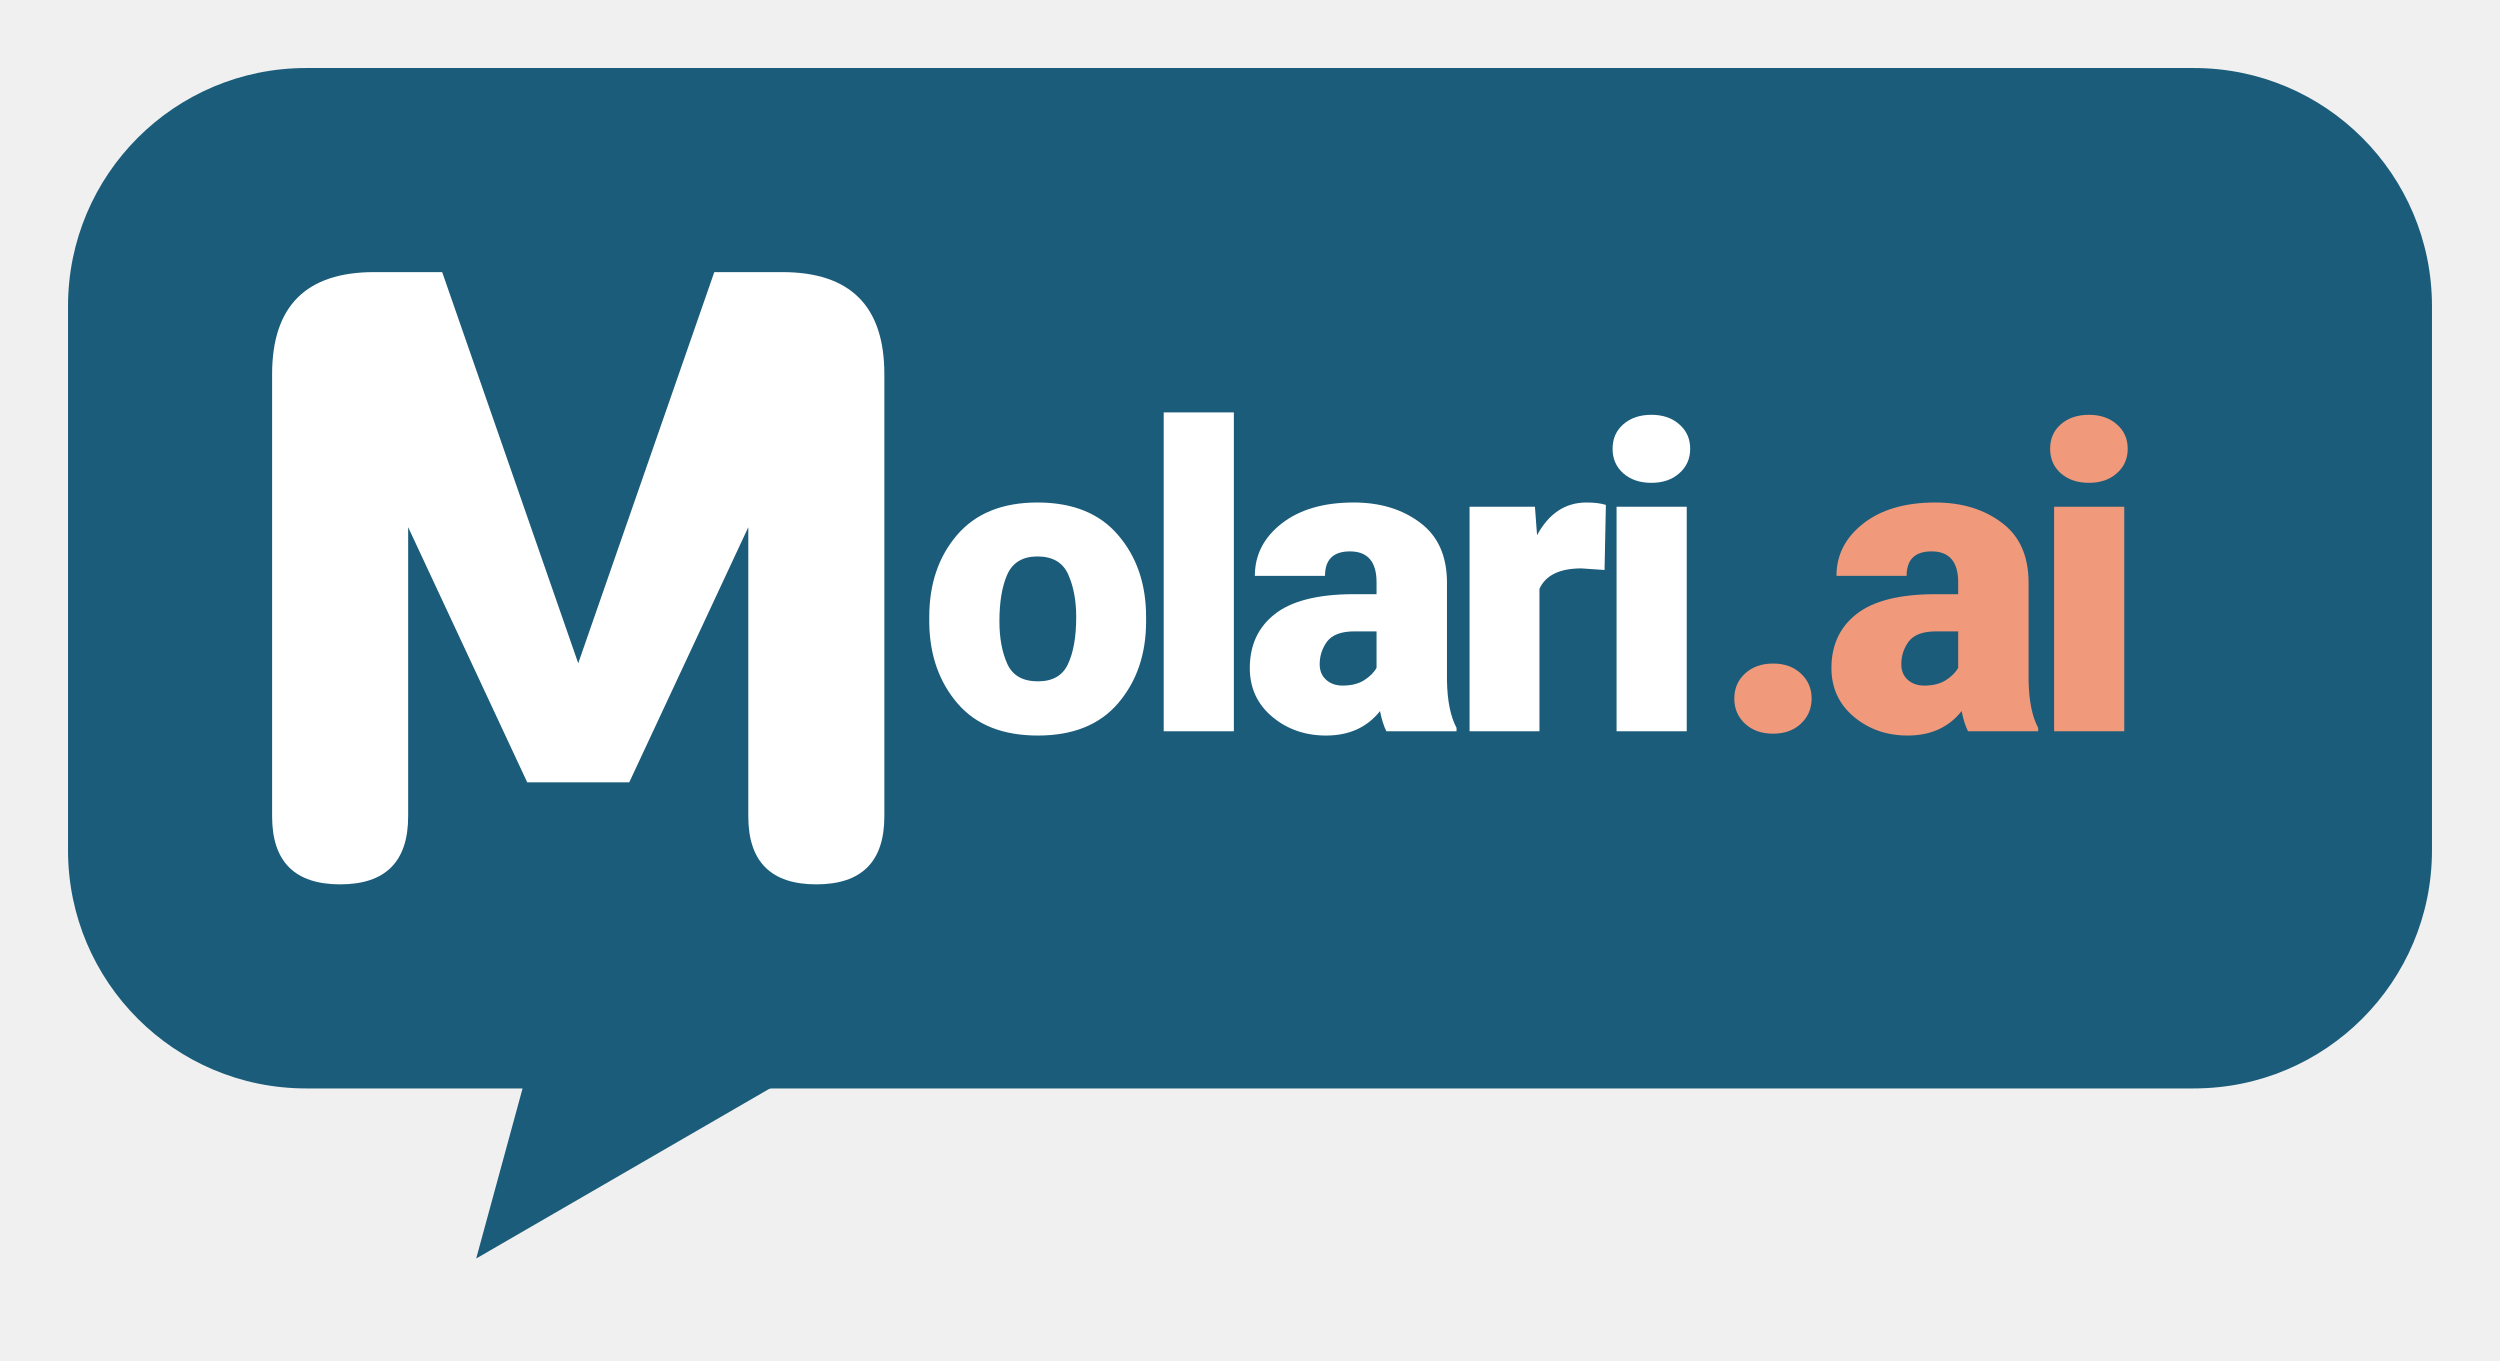
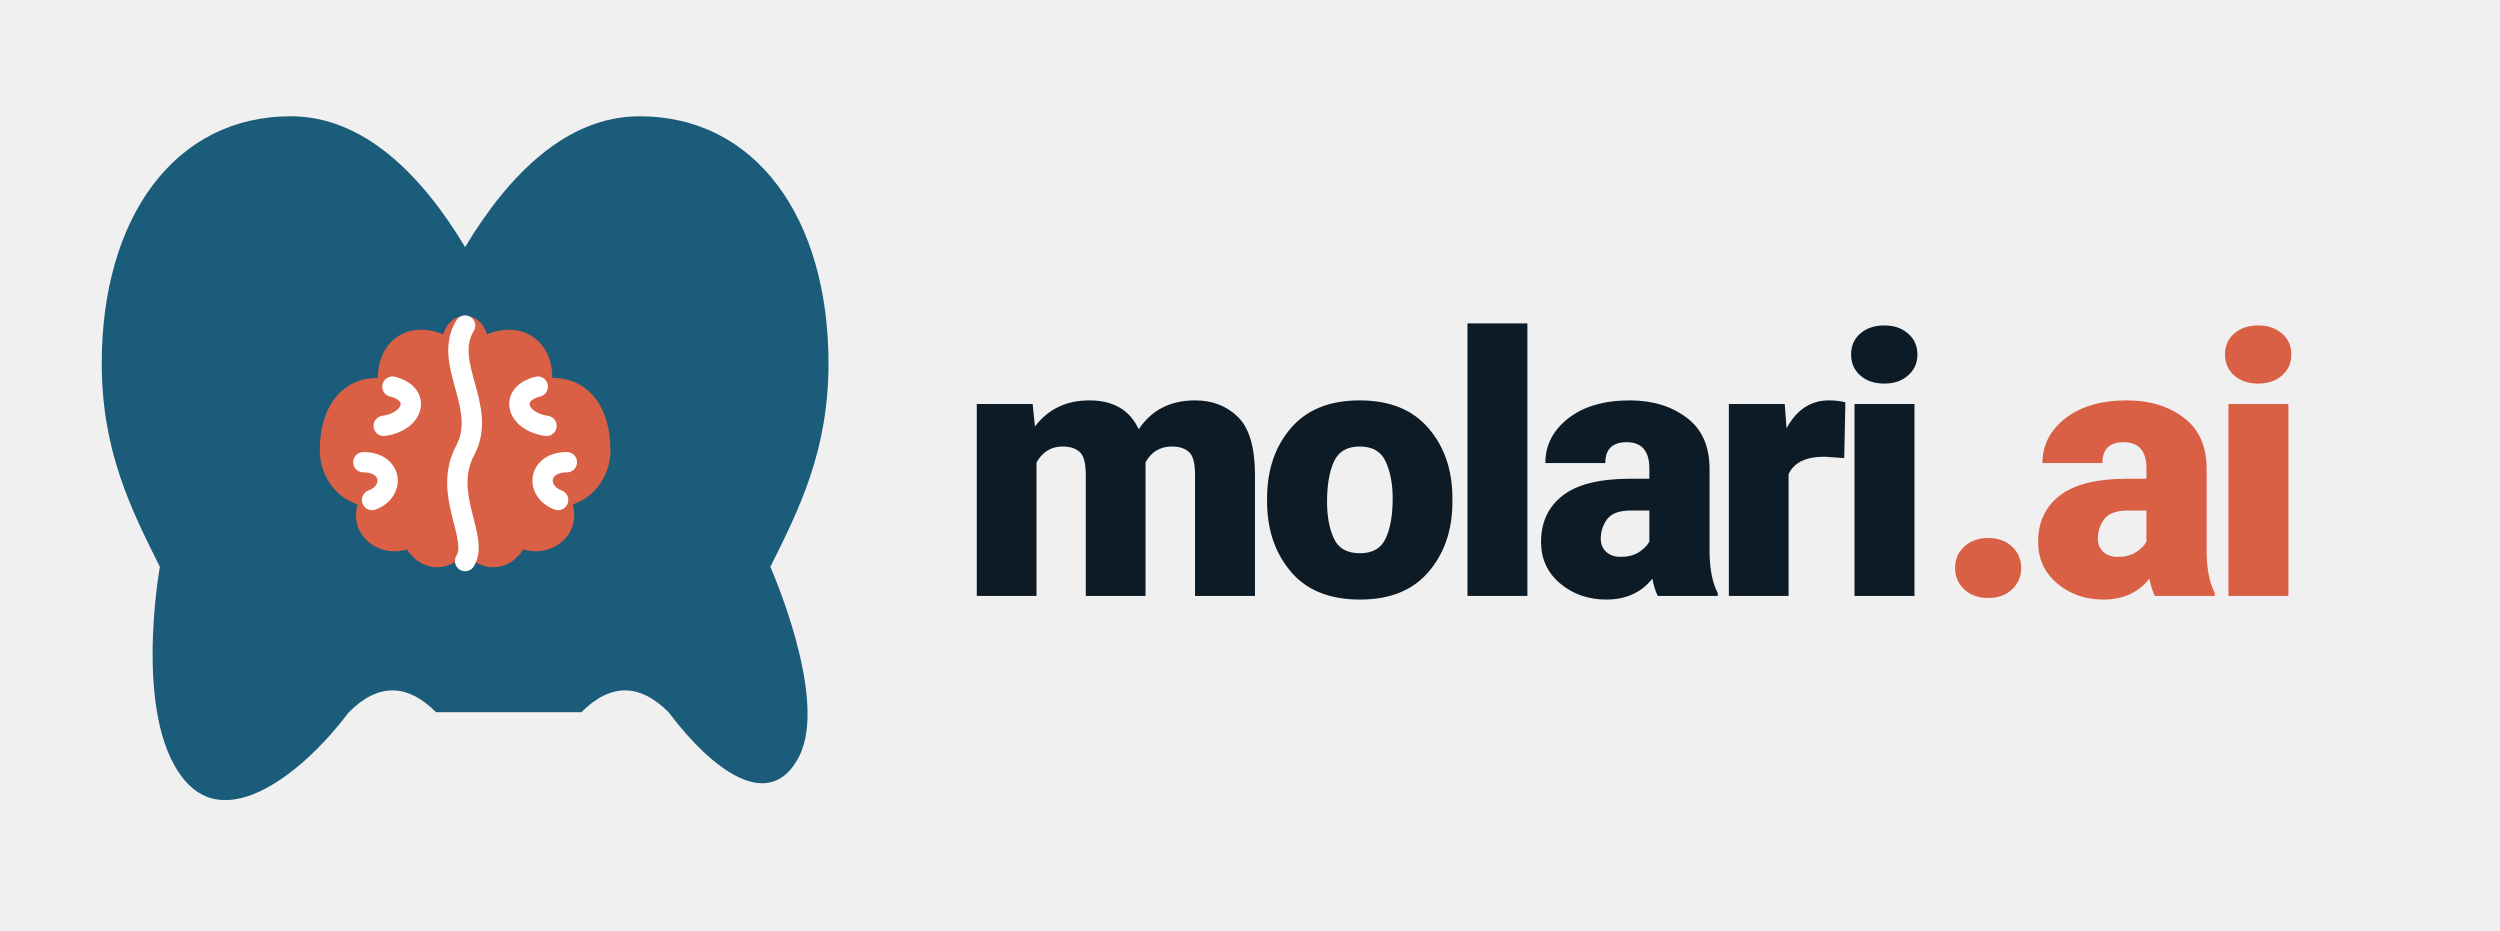
- <svg xmlns="http://www.w3.org/2000/svg" width="147" height="80" viewBox="0 0 147 80" fill="none" role="img" aria-label="molari.ai">
-   <rect x="4" y="4" width="139" height="60" rx="14" fill="#1A5C7A" />
-   <path d="M31 63 L28 74 L47 63 Z" fill="#1A5C7A" />
-   <path d="M16,22 Q16,16 22,16 L26,16 L34,39 L42,16 L46,16 Q52,16 52,22 L52,48 Q52,52 48,52 Q44,52 44,48 L44,31 L37,46 L31,46 L24,31 L24,48 Q24,52 20,52 Q16,52 16,48 Z" fill="#fff" />
-   <text x="54" y="43" font-family="'Plus Jakarta Sans', -apple-system, BlinkMacSystemFont, 'Segoe UI', Roboto, sans-serif" font-size="25" font-weight="800" letter-spacing="-1" fill="#fff">olari<tspan fill="#F0997B">.ai</tspan>
+ <svg xmlns="http://www.w3.org/2000/svg" width="172" height="64" viewBox="0 0 172 64" fill="none" role="img" aria-label="molari.ai">
+   <path d="M20 8 C12 8 7 15 7 25 C7 31 9 35 11 39 C11 39 9 50 13 54 C16 57 21 53 24 49 C26 47 28 47 30 49 L40 49 C42 47 44 47 46 49 C49 53 53 56 55 52 C57 48 53 39 53 39 C55 35 57 31 57 25 C57 15 52 8 44 8 C39 8 35 12 32 17 C29 12 25 8 20 8 Z" fill="#1A5C7A" />
+   <path d="M22,31 C22,28 23.5,26 26,26 C26,23.5 28,22 30.5,23 C31,21.3 33,21.3 33.5,23 C36,22 38,23.5 38,26 C40.5,26 42,28 42,31 C42,32.6 41,34.2 39.4,34.7 C40,36.8 38,38.4 36,37.8 C35,39.4 33,39.4 32,38 C31,39.4 29,39.4 28,37.8 C26,38.4 24,36.8 24.6,34.7 C23,34.2 22,32.6 22,31 Z" fill="#D95F45" />
+   <g fill="none" stroke="#fff" stroke-width="1.4" stroke-linecap="round">
+     <path d="M32,22.4 C30.4,25 33.6,28 32,31 C30.4,34 33,37 32,38.6" />
+     <path d="M27,26.6 C29,27.1 28.5,29 26.4,29.3" />
+     <path d="M25,31.8 C27,31.8 27.2,33.8 25.6,34.4" />
+     <path d="M37,26.6 C35,27.1 35.5,29 37.6,29.3" />
+     <path d="M39,31.8 C37,31.8 36.8,33.8 38.4,34.4" />
+   </g>
+   <text x="66" y="41" font-family="'Plus Jakarta Sans', -apple-system, BlinkMacSystemFont, 'Segoe UI', Roboto, sans-serif" font-size="25" font-weight="800" letter-spacing="-1" fill="#0C1B26">molari<tspan fill="#D95F45">.ai</tspan>
  </text>
</svg>
